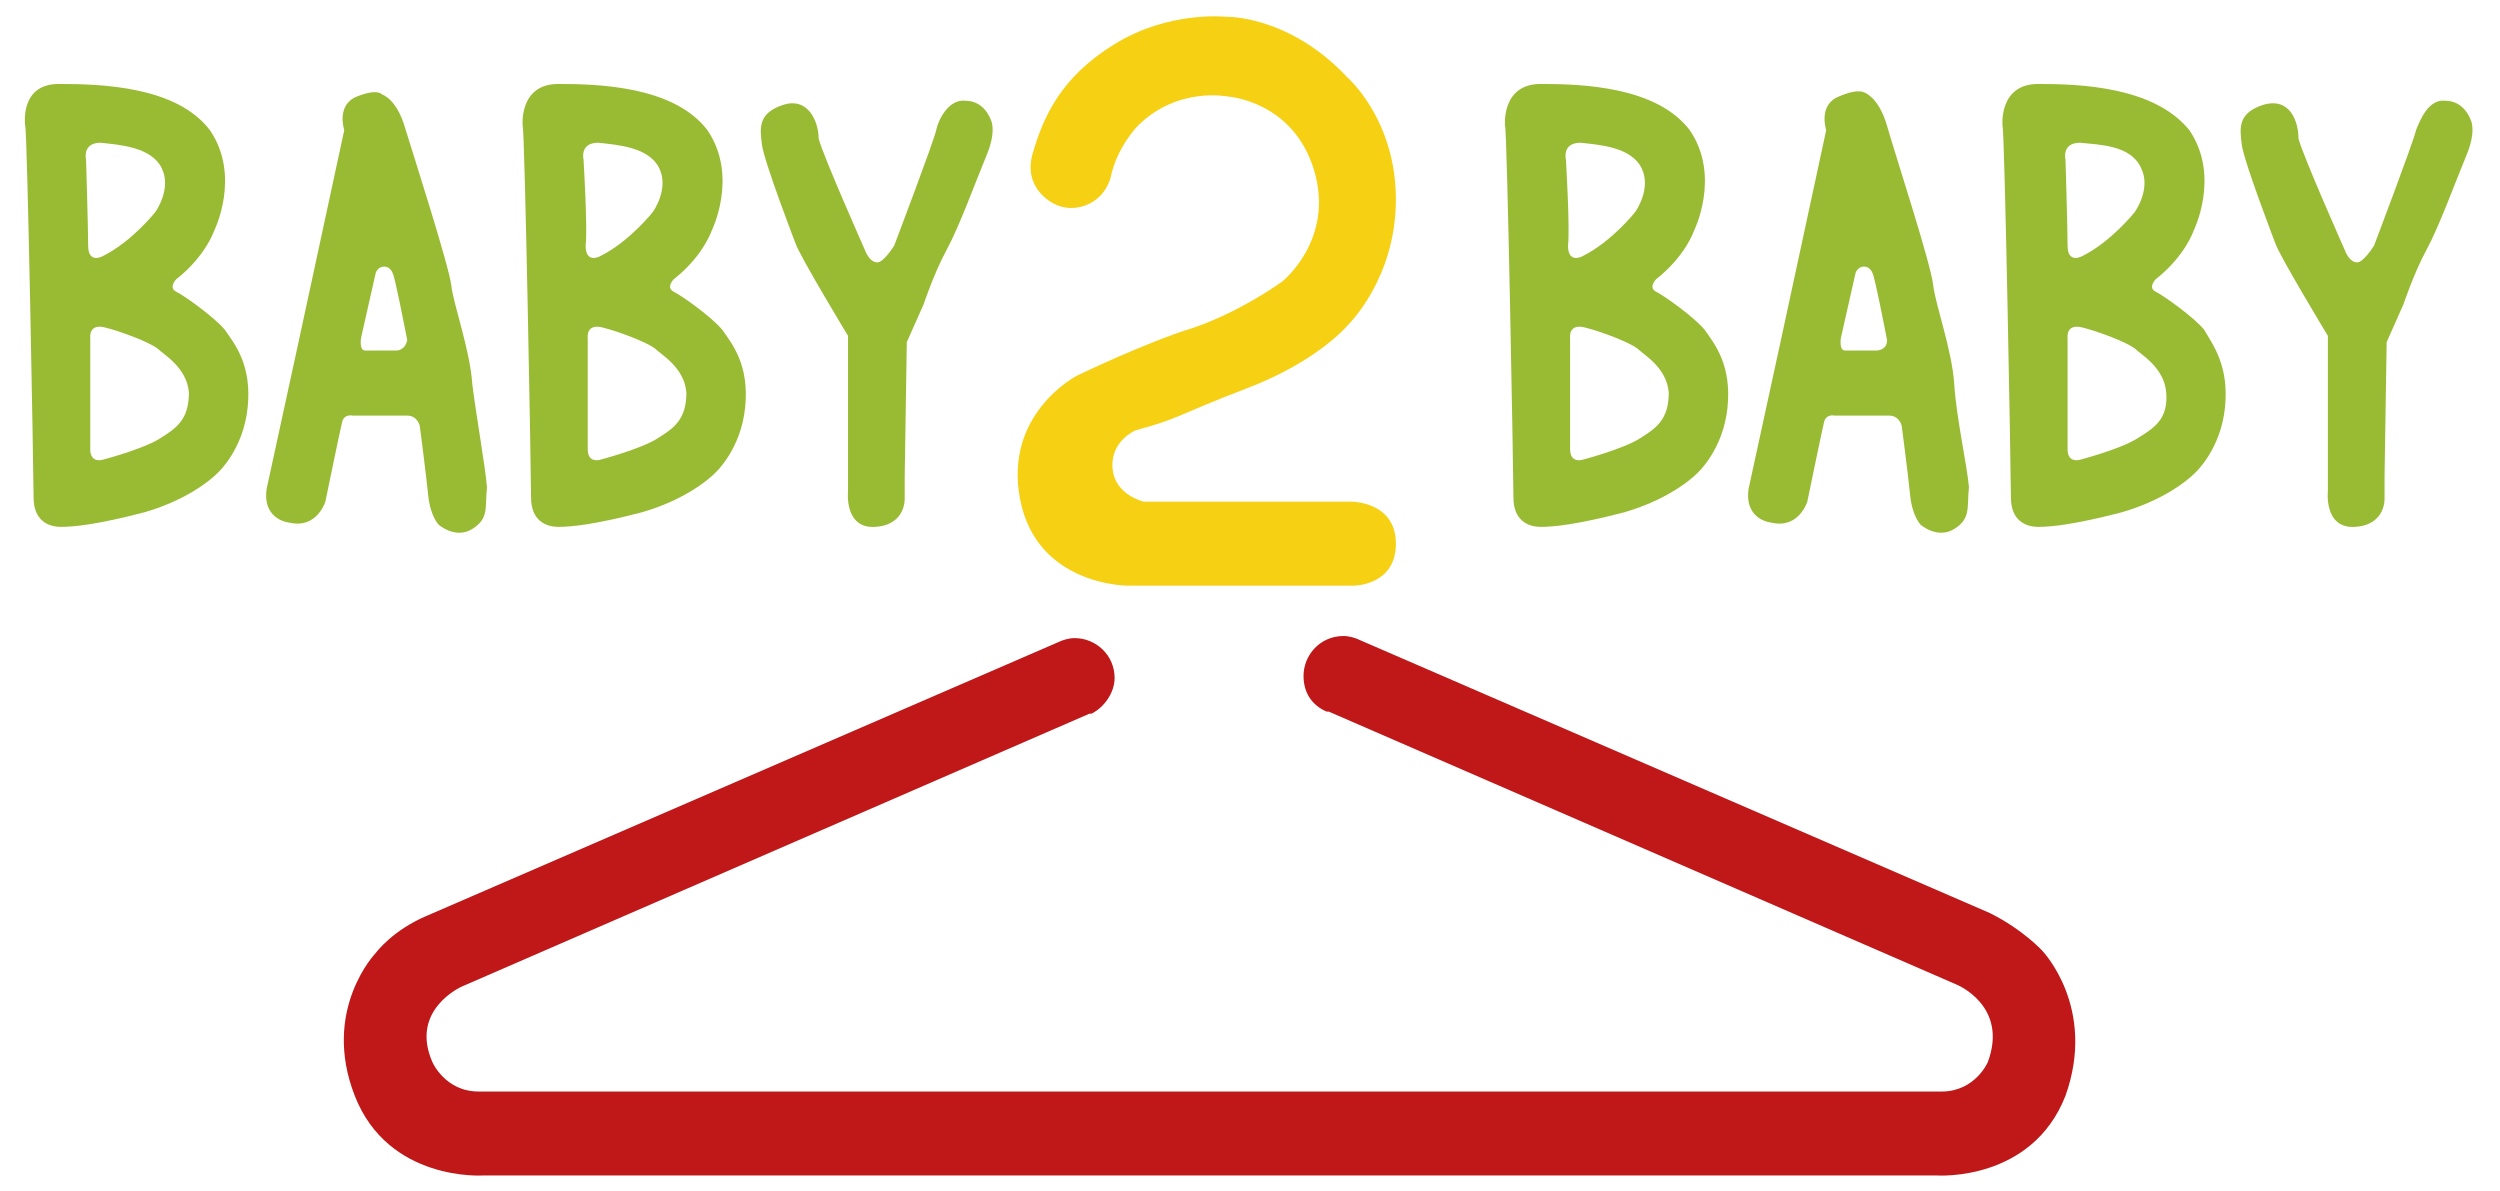
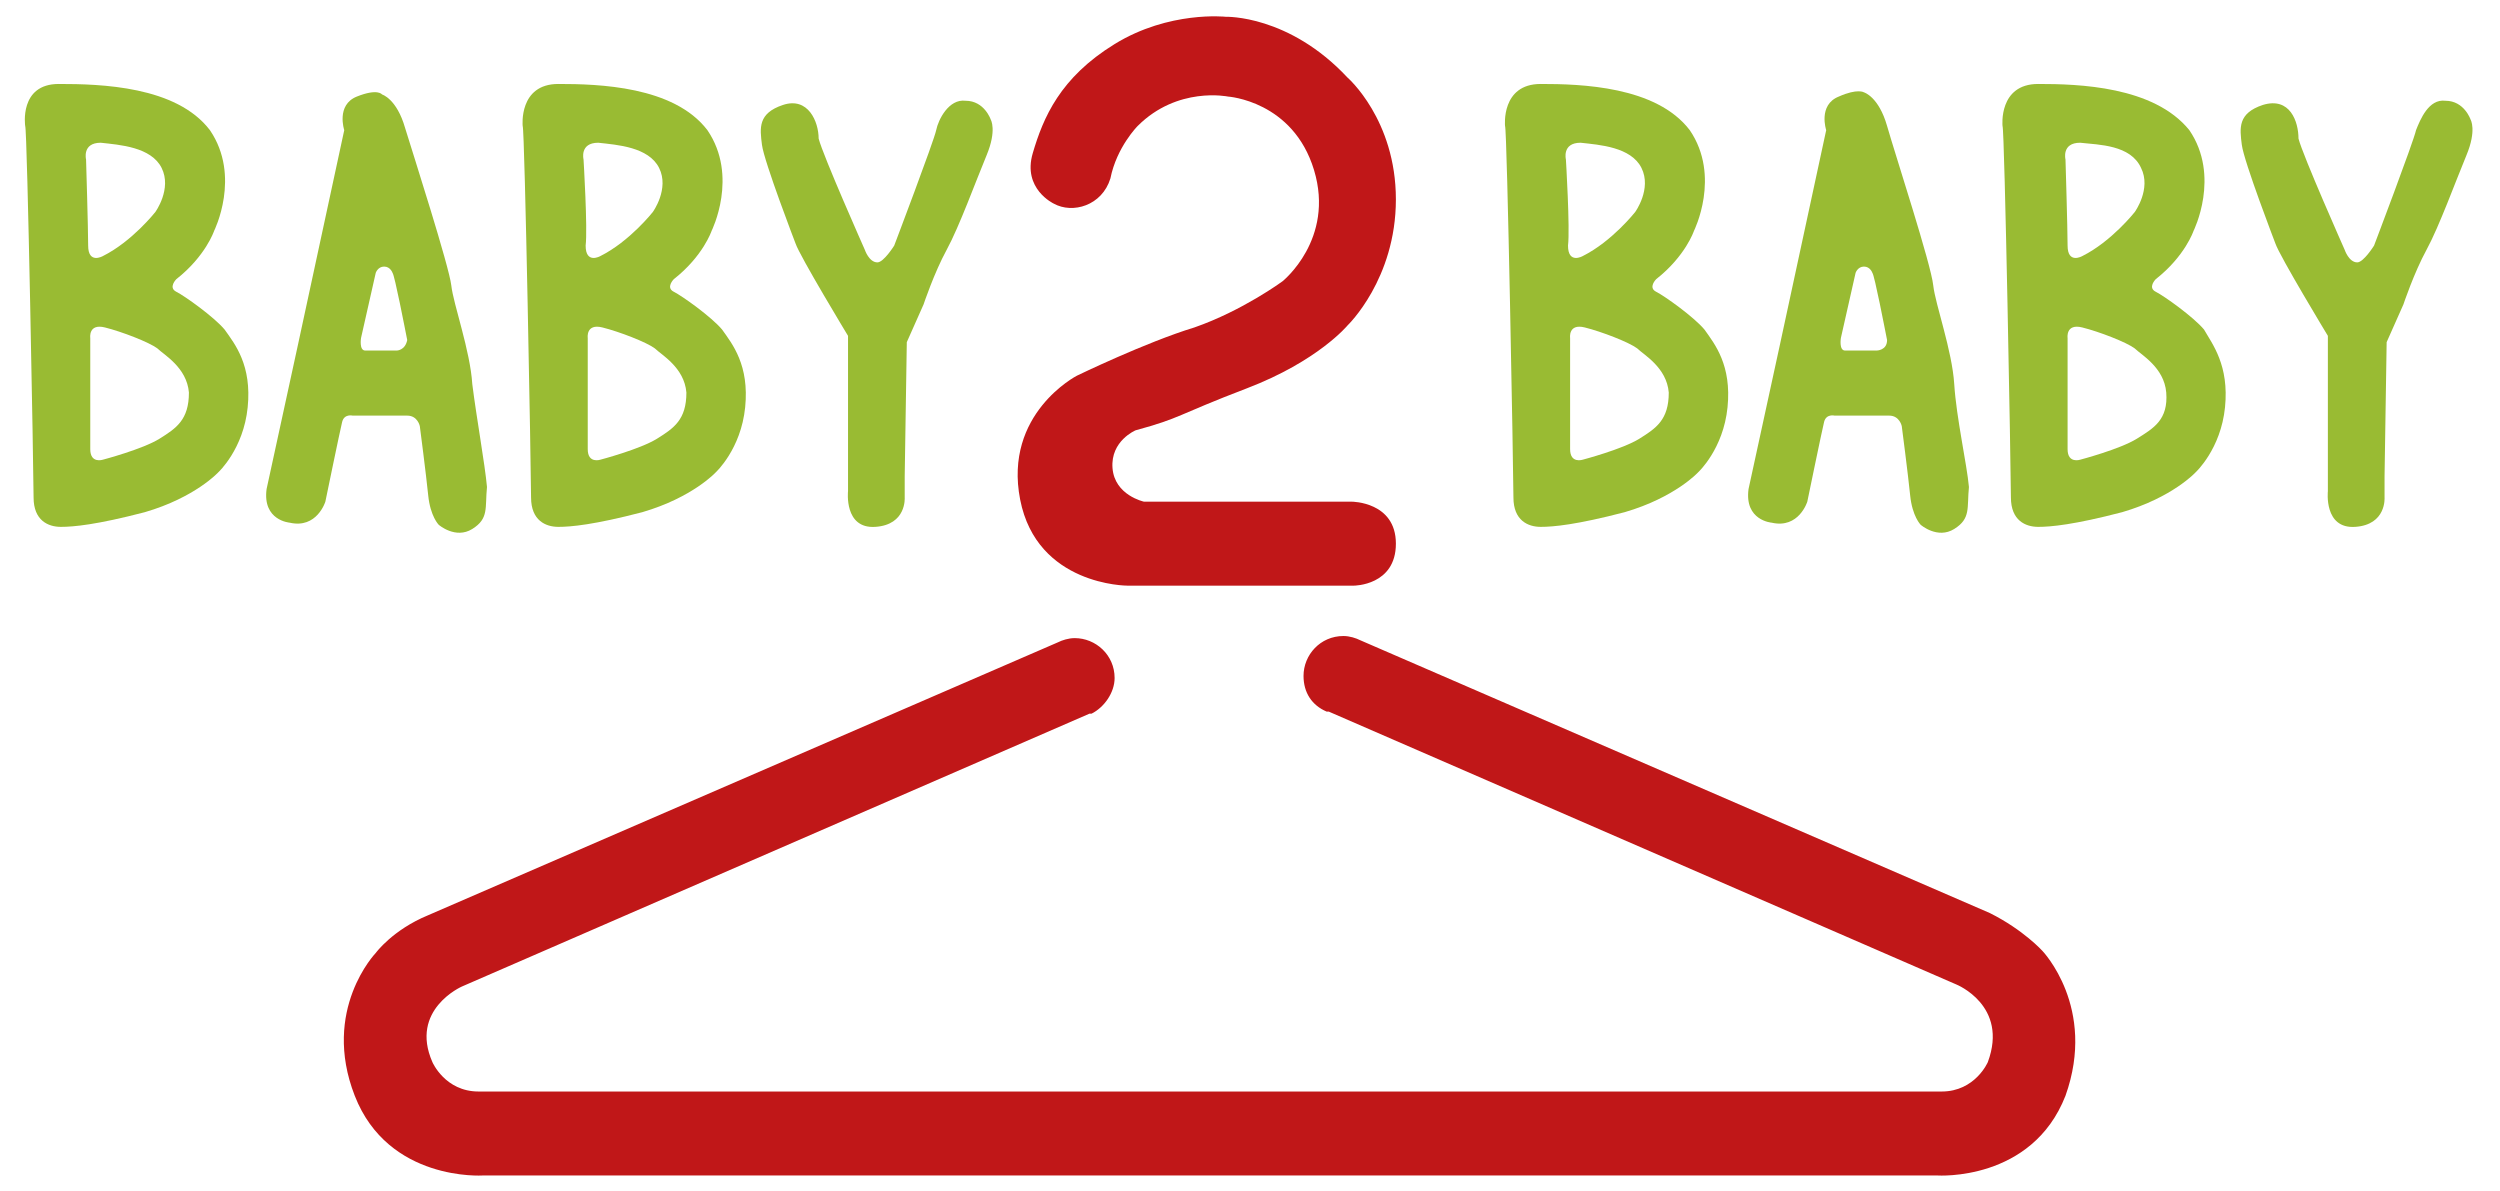
<svg xmlns="http://www.w3.org/2000/svg" version="1.1" id="Слой_1" x="0px" y="0px" viewBox="0 0 119.1 56.7" style="enable-background:new 0 0 119.1 56.7;" xml:space="preserve">
  <style type="text/css">
- 	.st0{fill:#F6D013;}
+ 	.st0{fill:#C01718;}
	.st1{fill:#C01718;}
	.st2{fill:#99BB33;}
</style>
  <g id="XMLID_1487_">
    <path id="XMLID_1905_" class="st0" d="M50.2,9.7c0,0-1.5-0.7-1-2.4s1.3-3.6,3.9-5.2s5.3-1.3,5.3-1.3s3-0.1,5.8,2.9   c0,0,2.3,2,2.3,5.8s-2.3,6-2.3,6s-1.4,1.7-4.8,3c-3.4,1.3-3.1,1.4-5.3,2c0,0-1.2,0.5-1.1,1.8s1.5,1.6,1.5,1.6l9.9,0   c0,0,2.1,0,2.1,2s-2,2-2,2H53.7c0,0-4.3,0-5.1-4.1s2.7-5.9,2.7-5.9s3.3-1.6,5.6-2.3c2.3-0.8,4.2-2.2,4.2-2.2s2.5-2,1.5-5.3   c-1-3.3-4.1-3.5-4.1-3.5s-2.4-0.5-4.3,1.4c0,0-1,1-1.3,2.5C52.5,9.8,51.1,10.2,50.2,9.7z" />
    <path id="XMLID_1897_" class="st1" d="M97.3,45.3c0,0-0.9-1-2.5-1.8l-30-13l0,0c-0.2-0.1-0.5-0.2-0.8-0.2c-1.1,0-1.9,0.9-1.9,1.9   c0,0.8,0.4,1.4,1.1,1.7l0,0l0,0c0,0,0,0,0.1,0l29.9,13c0,0,2.5,1,1.5,3.7c0,0-0.6,1.4-2.2,1.4c-1.1,0-19.3,0-30.5,0   c0,0-3.6,0-8.7,0c-11.2,0-29.4,0-30.5,0c-1.6,0-2.2-1.4-2.2-1.4C19.5,48.1,22,47,22,47l29.9-13c0,0,0,0,0.1,0l0,0l0,0   c0.6-0.3,1.1-1,1.1-1.7c0-1.1-0.9-1.9-1.9-1.9c-0.3,0-0.6,0.1-0.8,0.2l0,0l-30,13c-1.7,0.7-2.5,1.8-2.5,1.8s-2.6,2.7-1,6.8   c1.6,4.1,6.1,3.8,6.1,3.8h30.3h8.7h30.3c0,0,4.5,0.3,6.1-3.8C99.9,48,97.3,45.3,97.3,45.3z" />
    <g id="XMLID_1282_">
      <g id="XMLID_1144_">
        <path id="XMLID_1230_" class="st2" d="M10.7,15.7c-0.5-0.6-1.9-1.6-2.3-1.8s0-0.6,0-0.6c1.4-1.1,1.8-2.3,1.8-2.3s1.3-2.6-0.2-4.8     C8.4,4.1,4.8,4,2.8,4C0.9,4,1.2,6,1.2,6c0.1,0.1,0.4,16.6,0.4,17.7c0,1.1,0.7,1.4,1.3,1.4c0.6,0,1.7-0.1,4-0.7     c2.4-0.7,3.5-1.9,3.5-1.9s1.2-1.1,1.4-3.1C12,17.4,11.2,16.4,10.7,15.7z M4.1,7.6c0,0-0.2-0.8,0.7-0.8C5.7,6.9,7.2,7,7.7,8     c0.5,1-0.3,2.1-0.3,2.1s-1.1,1.4-2.5,2.1c0,0-0.7,0.4-0.7-0.5C4.2,10.9,4.1,7.6,4.1,7.6z M7.6,20.9c-0.8,0.5-2.7,1-2.7,1     s-0.6,0.2-0.6-0.5c0-0.7,0-5.3,0-5.3S4.2,15.4,5,15.6c0.8,0.2,2.1,0.7,2.5,1c0.3,0.3,1.4,0.9,1.5,2.1C9,20,8.4,20.4,7.6,20.9z" />
        <path id="XMLID_1158_" class="st2" d="M34.4,15.7c-0.5-0.6-1.9-1.6-2.3-1.8s0-0.6,0-0.6c1.4-1.1,1.8-2.3,1.8-2.3s1.3-2.6-0.2-4.8     C32.1,4.1,28.5,4,26.6,4c-1.9,0-1.7,2-1.7,2c0.1,0.1,0.4,16.6,0.4,17.7c0,1.1,0.7,1.4,1.3,1.4c0.6,0,1.7-0.1,4-0.7     c2.4-0.7,3.5-1.9,3.5-1.9s1.2-1.1,1.4-3.1C35.7,17.4,34.9,16.4,34.4,15.7z M27.8,7.6c0,0-0.2-0.8,0.7-0.8C29.4,6.9,30.9,7,31.4,8     c0.5,1-0.3,2.1-0.3,2.1s-1.1,1.4-2.5,2.1c0,0-0.7,0.4-0.7-0.5C28,10.9,27.8,7.6,27.8,7.6z M31.3,20.9c-0.8,0.5-2.7,1-2.7,1     s-0.6,0.2-0.6-0.5c0-0.7,0-5.3,0-5.3s-0.1-0.7,0.7-0.5c0.8,0.2,2.1,0.7,2.5,1c0.3,0.3,1.4,0.9,1.5,2.1     C32.7,20,32.1,20.4,31.3,20.9z" />
        <path id="XMLID_1223_" class="st2" d="M22.5,18.3c-0.1-1.6-0.9-3.8-1-4.7c-0.1-0.9-1.8-6.2-2.2-7.5c-0.4-1.4-1.1-1.6-1.1-1.6     S18,4.2,17,4.6c-1,0.4-0.6,1.6-0.6,1.6l-2.2,10.2l-1.5,6.9c-0.2,1.5,1.1,1.6,1.1,1.6c1.3,0.3,1.7-1,1.7-1s0.7-3.4,0.8-3.8     c0.1-0.4,0.5-0.3,0.5-0.3s2.1,0,2.6,0c0.5,0,0.6,0.5,0.6,0.5s0.3,2.3,0.4,3.3c0.1,1,0.5,1.4,0.5,1.4s0.8,0.7,1.6,0.2     c0.8-0.5,0.6-1,0.7-2C23.1,22.1,22.7,19.9,22.5,18.3z M18.9,16.7c0,0-1.2,0-1.5,0c-0.3,0-0.2-0.6-0.2-0.6l0.7-3.1     c0,0,0.1-0.3,0.4-0.3c0.3,0,0.4,0.3,0.4,0.3c0.1,0.1,0.6,2.7,0.7,3.2C19.3,16.7,18.9,16.7,18.9,16.7z" />
        <path id="XMLID_904_" class="st2" d="M41.2,11.9c0,0,0.2,0.6,0.6,0.6c0.3,0,0.8-0.8,0.8-0.8s1.9-5,2-5.5s0.6-1.5,1.4-1.4     c0.9,0,1.2,0.9,1.2,0.9s0.3,0.5-0.2,1.7s-1.3,3.4-1.9,4.5s-1.1,2.6-1.1,2.6l-0.8,1.8l-0.1,6.4l0,1c0,0,0.1,1.3-1.4,1.4     c-1.5,0.1-1.3-1.7-1.3-1.7V16c0,0-2.3-3.8-2.5-4.4c0,0-1.5-3.9-1.6-4.7s-0.2-1.5,1-1.9s1.7,0.8,1.7,1.6     C39.2,7.4,41.2,11.9,41.2,11.9z" />
      </g>
      <g id="XMLID_1439_">
        <path id="XMLID_1467_" class="st2" d="M81.2,15.7c-0.5-0.6-1.9-1.6-2.3-1.8c-0.4-0.2,0-0.6,0-0.6c1.4-1.1,1.8-2.3,1.8-2.3     s1.3-2.6-0.2-4.8C78.9,4.1,75.3,4,73.4,4c-1.9,0-1.7,2-1.7,2c0.1,0.1,0.4,16.6,0.4,17.7c0,1.1,0.7,1.4,1.3,1.4     c0.6,0,1.7-0.1,4-0.7c2.4-0.7,3.5-1.9,3.5-1.9s1.2-1.1,1.4-3.1C82.5,17.4,81.7,16.4,81.2,15.7z M74.6,7.6c0,0-0.2-0.8,0.7-0.8     C76.2,6.9,77.7,7,78.2,8c0.5,1-0.3,2.1-0.3,2.1s-1.1,1.4-2.5,2.1c0,0-0.7,0.4-0.7-0.5C74.8,10.9,74.6,7.6,74.6,7.6z M78.1,20.9     c-0.8,0.5-2.7,1-2.7,1s-0.6,0.2-0.6-0.5c0-0.7,0-5.3,0-5.3s-0.1-0.7,0.7-0.5c0.8,0.2,2.1,0.7,2.5,1c0.3,0.3,1.4,0.9,1.5,2.1     C79.5,20,78.9,20.4,78.1,20.9z" />
        <path id="XMLID_1461_" class="st2" d="M105,15.7c-0.5-0.6-1.9-1.6-2.3-1.8c-0.4-0.2,0-0.6,0-0.6c1.4-1.1,1.8-2.3,1.8-2.3     s1.3-2.6-0.2-4.8C102.6,4.1,99,4,97.1,4c-1.9,0-1.7,2-1.7,2c0.1,0.1,0.4,16.6,0.4,17.7c0,1.1,0.7,1.4,1.3,1.4     c0.6,0,1.7-0.1,4-0.7c2.4-0.7,3.5-1.9,3.5-1.9s1.2-1.1,1.4-3.1C106.2,17.4,105.4,16.4,105,15.7z M98.4,7.6c0,0-0.2-0.8,0.7-0.8     c0.9,0.1,2.4,0.1,2.9,1.2c0.5,1-0.3,2.1-0.3,2.1s-1.1,1.4-2.5,2.1c0,0-0.7,0.4-0.7-0.5C98.5,10.9,98.4,7.6,98.4,7.6z M101.8,20.9     c-0.8,0.5-2.7,1-2.7,1s-0.6,0.2-0.6-0.5c0-0.7,0-5.3,0-5.3s-0.1-0.7,0.7-0.5c0.8,0.2,2.1,0.7,2.5,1c0.3,0.3,1.4,0.9,1.5,2.1     C103.3,20,102.6,20.4,101.8,20.9z" />
        <path id="XMLID_1448_" class="st2" d="M93.1,18.3c-0.1-1.6-0.9-3.8-1-4.7C92,12.6,90.3,7.4,89.9,6c-0.4-1.4-1.1-1.6-1.1-1.6     s-0.3-0.2-1.2,0.2c-1,0.4-0.6,1.6-0.6,1.6l-2.2,10.2l-1.5,6.9c-0.2,1.5,1.1,1.6,1.1,1.6c1.3,0.3,1.7-1,1.7-1s0.7-3.4,0.8-3.8     s0.5-0.3,0.5-0.3s2.1,0,2.6,0c0.5,0,0.6,0.5,0.6,0.5s0.3,2.3,0.4,3.3c0.1,1,0.5,1.4,0.5,1.4s0.8,0.7,1.6,0.2c0.8-0.5,0.6-1,0.7-2     C93.7,22.1,93.2,19.9,93.1,18.3z M89.4,16.7c0,0-1.2,0-1.5,0c-0.3,0-0.2-0.6-0.2-0.6l0.7-3.1c0,0,0.1-0.3,0.4-0.3     c0.3,0,0.4,0.3,0.4,0.3c0.1,0.1,0.6,2.7,0.7,3.2C89.9,16.7,89.4,16.7,89.4,16.7z" />
        <path id="XMLID_1442_" class="st2" d="M111.7,11.9c0,0,0.2,0.6,0.6,0.6c0.3,0,0.8-0.8,0.8-0.8s1.9-5,2-5.5     c0.2-0.5,0.6-1.5,1.4-1.4c0.9,0,1.2,0.9,1.2,0.9s0.3,0.5-0.2,1.7s-1.3,3.4-1.9,4.5c-0.6,1.1-1.1,2.6-1.1,2.6l-0.8,1.8l-0.1,6.4     l0,1c0,0,0.1,1.3-1.4,1.4c-1.5,0.1-1.3-1.7-1.3-1.7V16c0,0-2.3-3.8-2.5-4.4c0,0-1.5-3.9-1.6-4.7c-0.1-0.8-0.2-1.5,1-1.9     c1.3-0.4,1.7,0.8,1.7,1.6C109.7,7.4,111.7,11.9,111.7,11.9z" />
      </g>
    </g>
  </g>
</svg>
